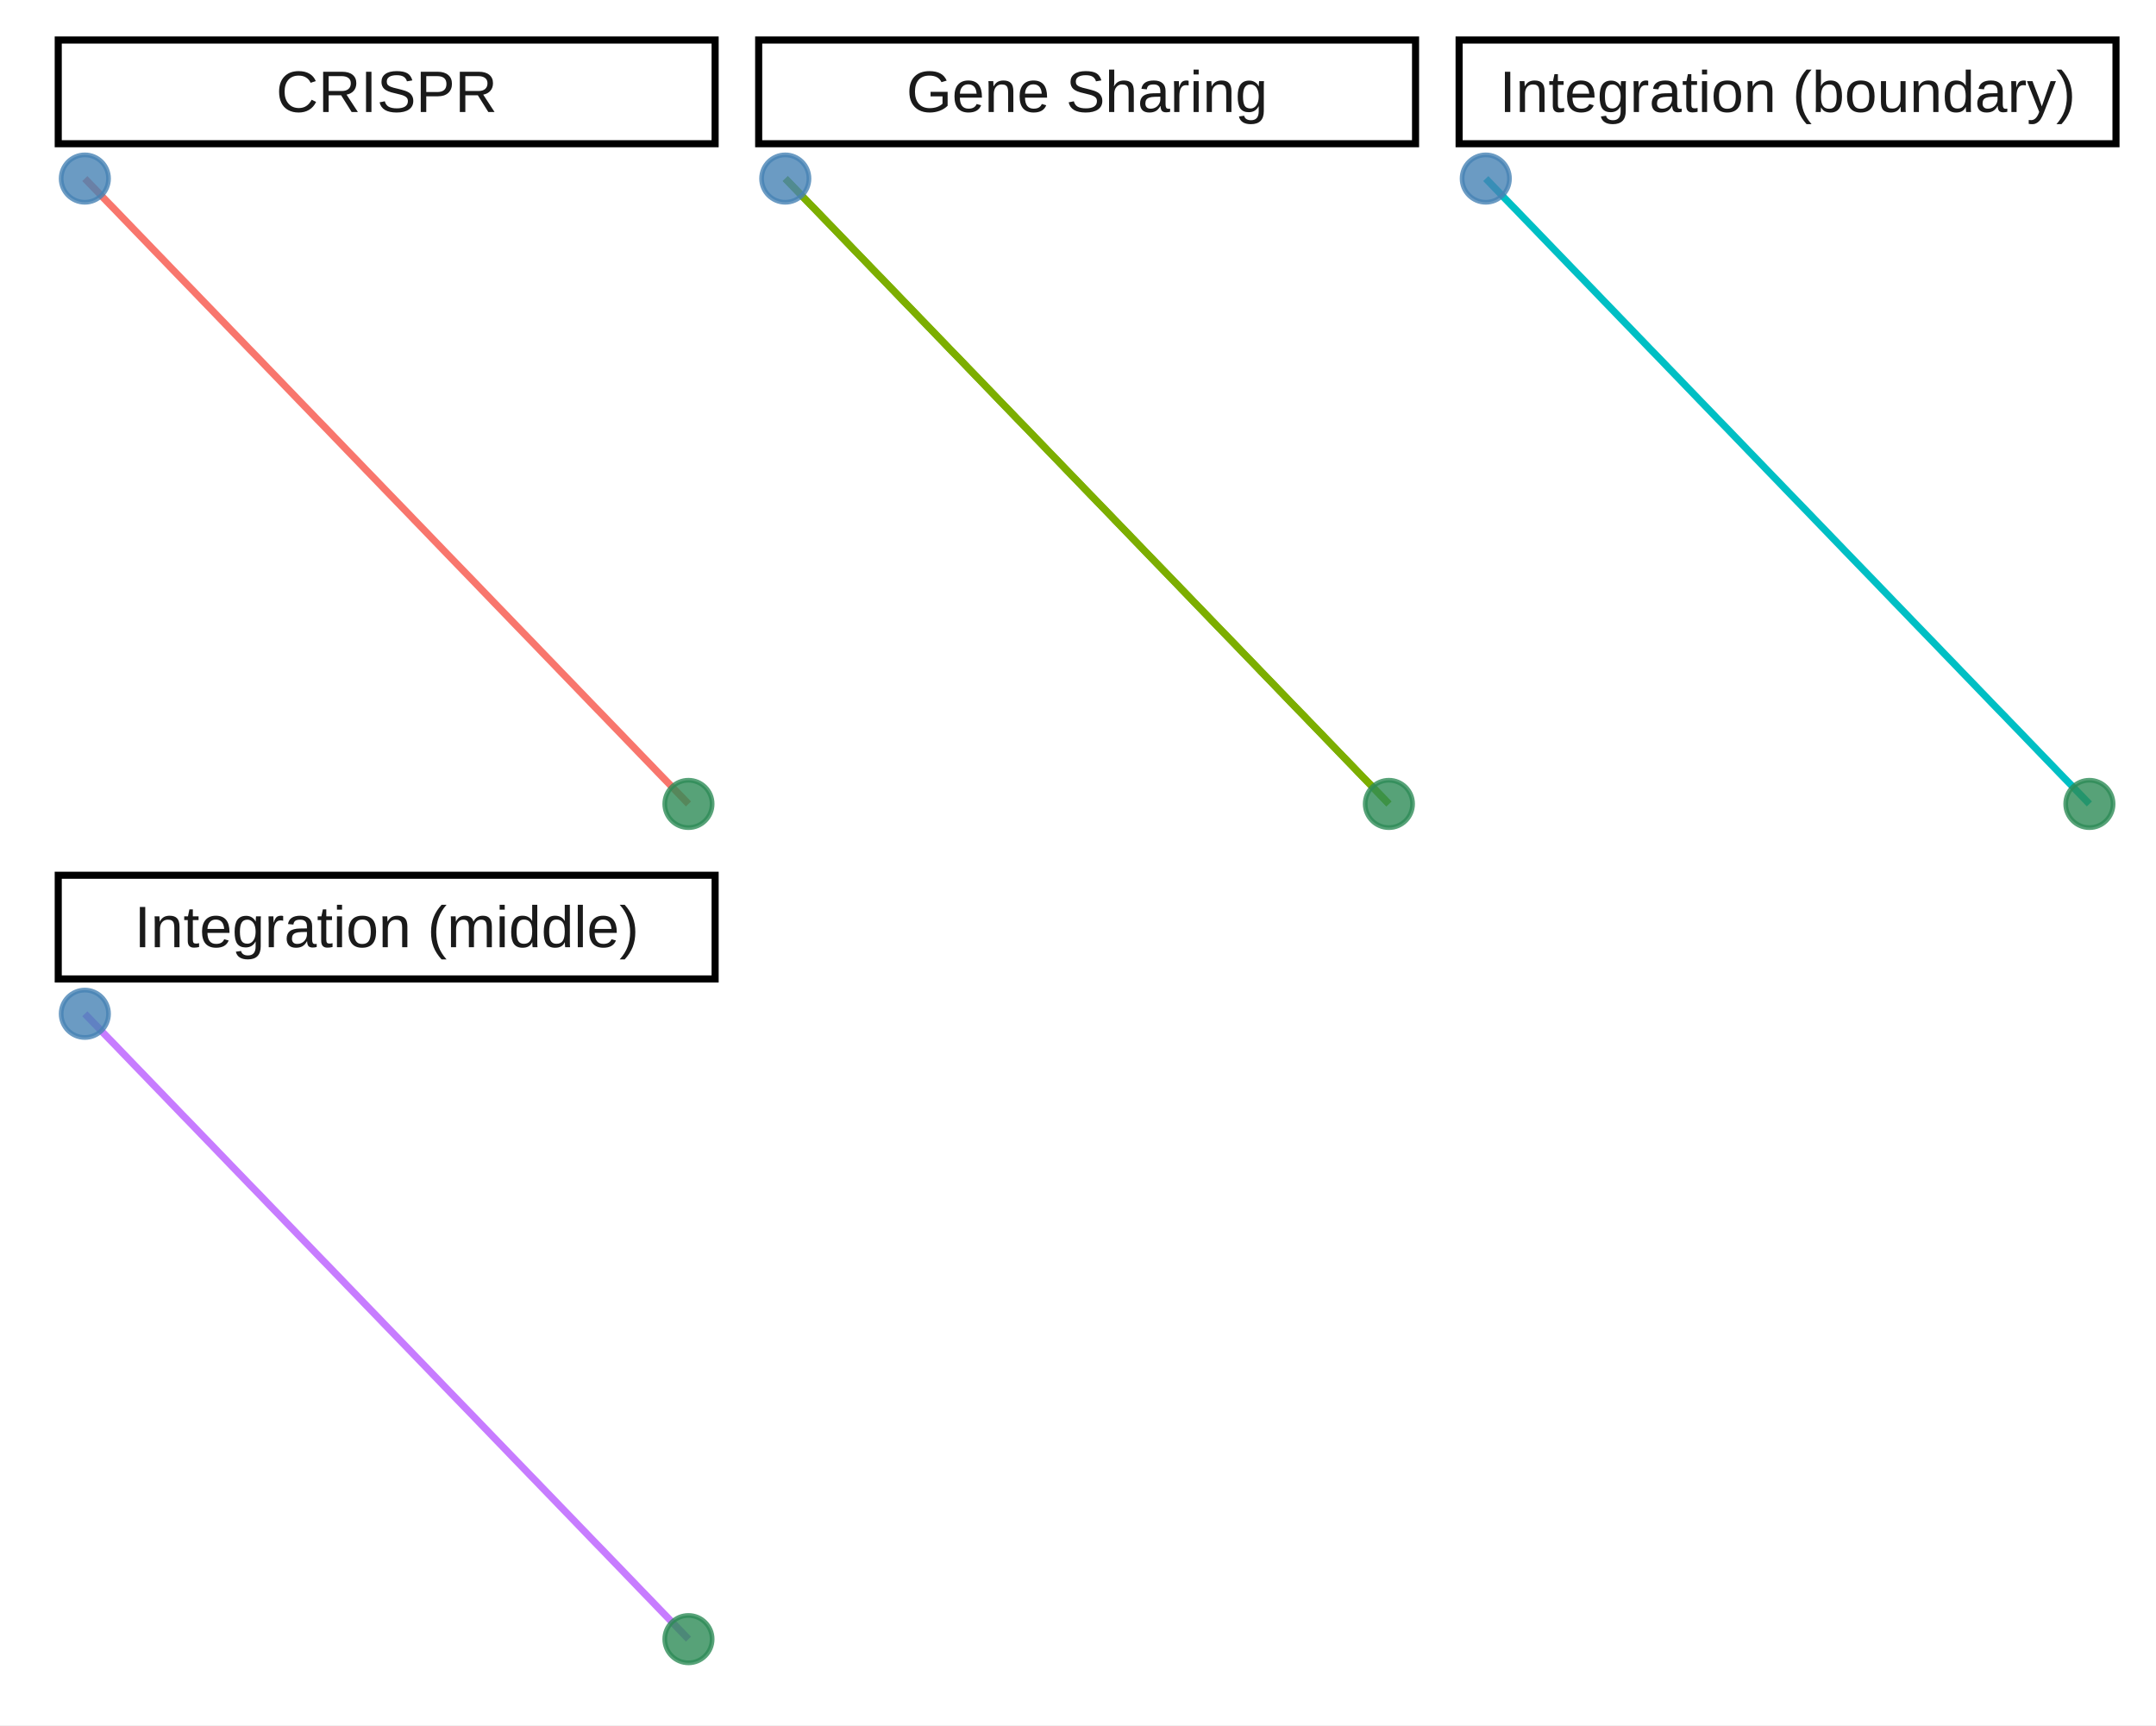
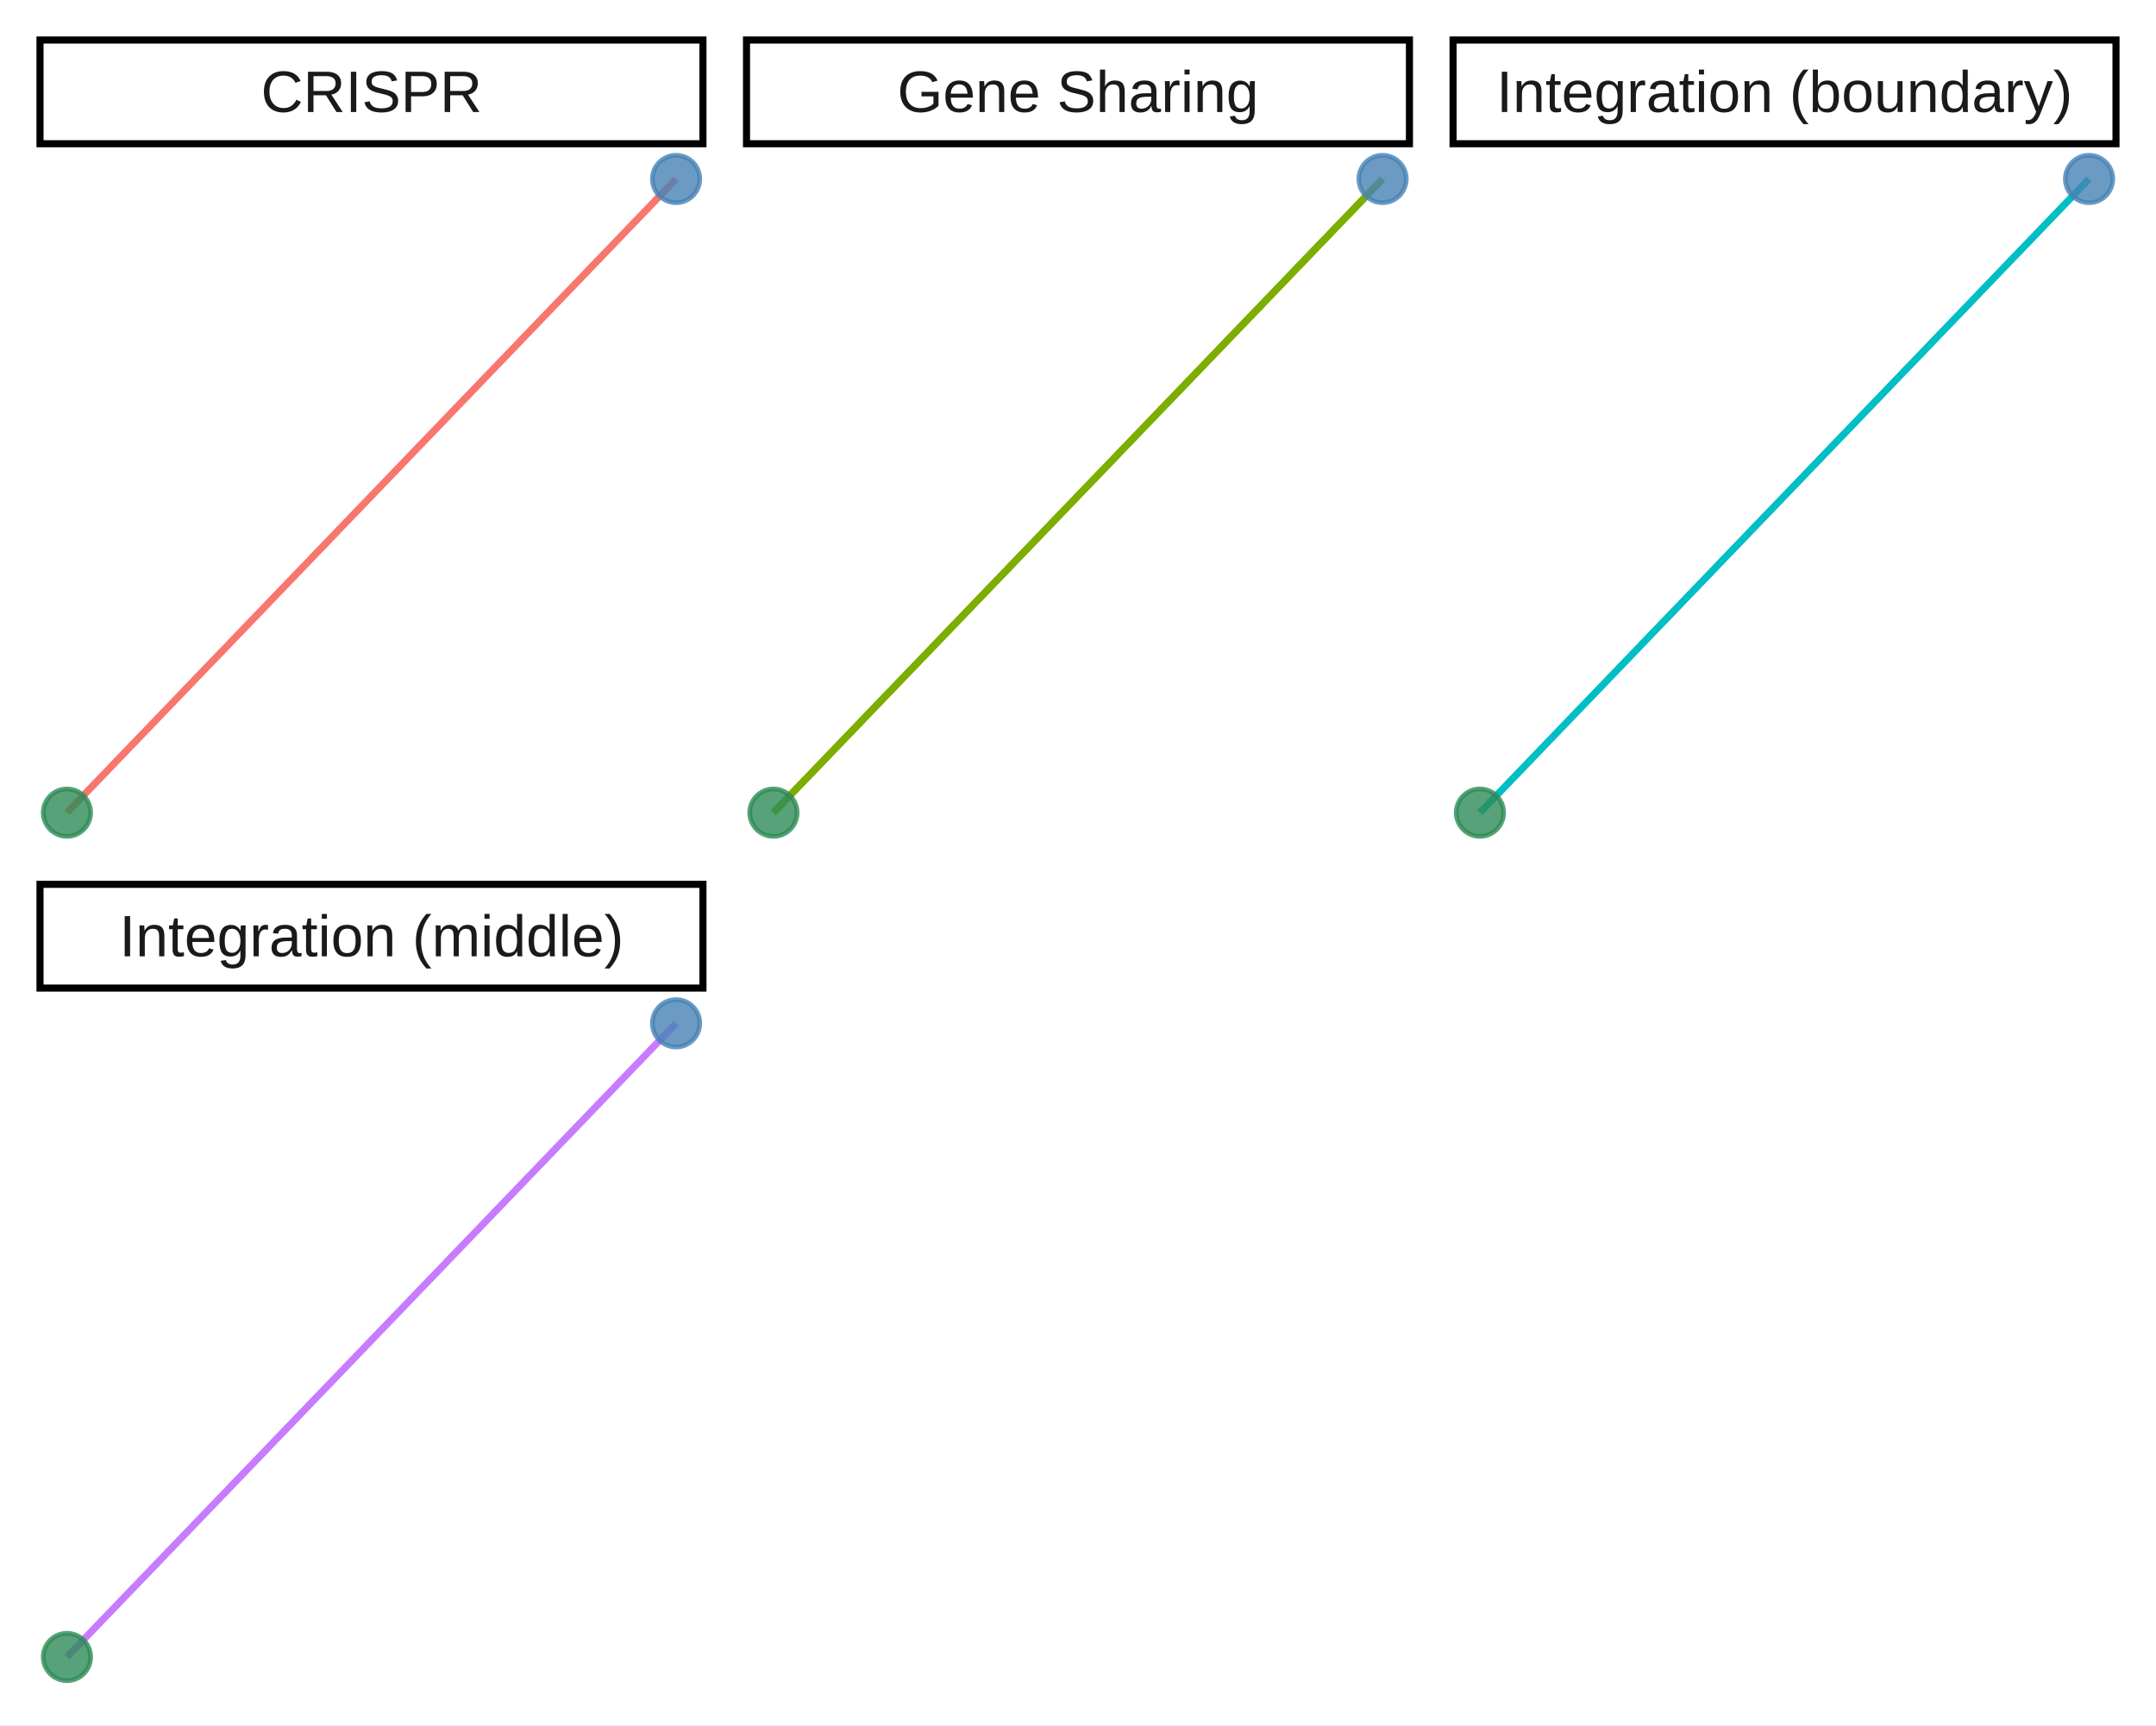
<svg xmlns="http://www.w3.org/2000/svg" width="324.00pt" height="259.20pt" viewBox="0 0 324.00 259.20">
  <g class="svglite">
    <defs>
      <style type="text/css">
    .svglite line, .svglite polyline, .svglite polygon, .svglite path, .svglite rect, .svglite circle {
      fill: none;
      stroke: #000000;
      stroke-linecap: round;
      stroke-linejoin: round;
      stroke-miterlimit: 10.00;
    }
    .svglite text {
      white-space: pre;
    }
    .svglite g.glyphgroup path {
      fill: inherit;
      stroke: none;
    }
  </style>
    </defs>
    <rect width="100%" height="100%" style="stroke: none; fill: #FFFFFF;" />
    <defs>
      <clipPath id="cpMC4wMHwzMjQuMDB8MC4wMHwyNTkuMjA=">
        <rect x="0.00" y="0.00" width="324.00" height="259.20" />
      </clipPath>
    </defs>
    <g clip-path="url(#cpMC4wMHwzMjQuMDB8MC4wMHwyNTkuMjA=)">
      <rect x="0" y="0" width="324.00" height="259.20" style="stroke-width: 1.07; stroke: #FFFFFF; fill: #FFFFFF;" />
    </g>
    <defs>
-       <clipPath id="cpOC4yMnwxMDguMDB8MjIuMTN8MTI1LjQ5">
-         <rect x="8.22" y="22.13" width="99.78" height="103.36" />
+       <clipPath id="cpNS40OHwxMDYuMTd8MjIuMTN8MTI2Ljg2">
+         <rect x="5.48" y="22.13" width="100.69" height="104.73" />
      </clipPath>
    </defs>
-     <g clip-path="url(#cpOC4yMnwxMDguMDB8MjIuMTN8MTI1LjQ5)">
-       <rect x="8.22" y="22.13" width="99.78" height="103.36" style="stroke-width: 1.07; stroke: none; fill: #FFFFFF;" />
-       <polyline points="103.46,120.79 102.55,119.84 101.63,118.89 100.72,117.94 99.80,117.00 98.88,116.05 97.97,115.10 97.05,114.15 96.13,113.20 95.22,112.25 94.30,111.30 93.39,110.35 92.47,109.40 91.55,108.45 90.64,107.50 89.72,106.56 88.80,105.61 87.89,104.66 86.97,103.71 86.06,102.76 85.14,101.81 84.22,100.86 83.31,99.91 82.39,98.96 81.47,98.01 80.56,97.06 79.64,96.11 78.73,95.17 77.81,94.22 76.89,93.27 75.98,92.32 75.06,91.37 74.14,90.42 73.23,89.47 72.31,88.52 71.40,87.57 70.48,86.62 69.56,85.67 68.65,84.73 67.73,83.78 66.81,82.83 65.90,81.88 64.98,80.93 64.07,79.98 63.15,79.03 62.23,78.08 61.32,77.13 60.40,76.18 59.48,75.23 58.57,74.29 57.65,73.34 56.74,72.39 55.82,71.44 54.90,70.49 53.99,69.54 53.07,68.59 52.15,67.64 51.24,66.69 50.32,65.74 49.41,64.79 48.49,63.84 47.57,62.90 46.66,61.95 45.74,61.00 44.82,60.05 43.91,59.10 42.99,58.15 42.08,57.20 41.16,56.25 40.24,55.30 39.33,54.35 38.41,53.40 37.49,52.46 36.58,51.51 35.66,50.56 34.74,49.61 33.83,48.66 32.91,47.71 32.00,46.76 31.08,45.81 30.16,44.86 29.25,43.91 28.33,42.96 27.41,42.01 26.50,41.07 25.58,40.12 24.67,39.17 23.75,38.22 22.83,37.27 21.92,36.32 21.00,35.37 20.08,34.42 19.17,33.47 18.25,32.52 17.34,31.57 16.42,30.63 15.50,29.68 14.59,28.73 13.67,27.78 12.75,26.83 " style="stroke-width: 1.07; stroke: #F8766D; stroke-linecap: butt;" />
-       <circle cx="103.46" cy="120.79" r="3.56" style="stroke-width: 0.71; stroke: #2E8B57; stroke-opacity: 0.80; fill: #2E8B57; fill-opacity: 0.80;" />
-       <circle cx="12.75" cy="26.83" r="3.56" style="stroke-width: 0.71; stroke: #4682B4; stroke-opacity: 0.80; fill: #4682B4; fill-opacity: 0.80;" />
+     <g clip-path="url(#cpNS40OHwxMDYuMTd8MjIuMTN8MTI2Ljg2)">
+       <rect x="5.48" y="22.13" width="100.69" height="104.73" style="stroke-width: 1.07; stroke: none; fill: #FFFFFF;" />
+       <polyline points="10.06,122.10 10.98,121.14 11.91,120.18 12.83,119.21 13.76,118.25 14.68,117.29 15.60,116.33 16.53,115.37 17.45,114.41 18.38,113.44 19.30,112.48 20.23,111.52 21.15,110.56 22.08,109.60 23.00,108.64 23.93,107.67 24.85,106.71 25.78,105.75 26.70,104.79 27.62,103.83 28.55,102.87 29.47,101.90 30.40,100.94 31.32,99.98 32.25,99.02 33.17,98.06 34.10,97.10 35.02,96.13 35.95,95.17 36.87,94.21 37.80,93.25 38.72,92.29 39.65,91.33 40.57,90.36 41.49,89.40 42.42,88.44 43.34,87.48 44.27,86.52 45.19,85.56 46.12,84.59 47.04,83.63 47.97,82.67 48.89,81.71 49.82,80.75 50.74,79.78 51.67,78.82 52.59,77.86 53.51,76.90 54.44,75.94 55.36,74.98 56.29,74.01 57.21,73.05 58.14,72.09 59.06,71.13 59.99,70.17 60.91,69.21 61.84,68.24 62.76,67.28 63.69,66.32 64.61,65.36 65.54,64.40 66.46,63.44 67.38,62.47 68.31,61.51 69.23,60.55 70.16,59.59 71.08,58.63 72.01,57.67 72.93,56.70 73.86,55.74 74.78,54.78 75.71,53.82 76.63,52.86 77.56,51.90 78.48,50.93 79.40,49.97 80.33,49.01 81.25,48.05 82.18,47.09 83.10,46.13 84.03,45.16 84.95,44.20 85.88,43.24 86.80,42.28 87.73,41.32 88.65,40.35 89.58,39.39 90.50,38.43 91.43,37.47 92.35,36.51 93.27,35.55 94.20,34.58 95.12,33.62 96.05,32.66 96.97,31.70 97.90,30.74 98.82,29.78 99.75,28.81 100.67,27.85 101.60,26.89 " style="stroke-width: 1.07; stroke: #F8766D; stroke-linecap: butt;" />
+       <circle cx="10.06" cy="122.10" r="3.56" style="stroke-width: 0.71; stroke: #2E8B57; stroke-opacity: 0.80; fill: #2E8B57; fill-opacity: 0.80;" />
+       <circle cx="101.60" cy="26.89" r="3.56" style="stroke-width: 0.71; stroke: #4682B4; stroke-opacity: 0.80; fill: #4682B4; fill-opacity: 0.80;" />
    </g>
    <g clip-path="url(#cpMC4wMHwzMjQuMDB8MC4wMHwyNTkuMjA=)">
</g>
    <defs>
-       <clipPath id="cpOC4yMnwxMDguMDB8MTQ3LjYyfDI1MC45OA==">
-         <rect x="8.22" y="147.62" width="99.78" height="103.36" />
+       <clipPath id="cpNS40OHwxMDYuMTd8MTQ4Ljk5fDI1My43Mg==">
+         <rect x="5.48" y="148.99" width="100.69" height="104.73" />
      </clipPath>
    </defs>
-     <g clip-path="url(#cpOC4yMnwxMDguMDB8MTQ3LjYyfDI1MC45OA==)">
-       <rect x="8.22" y="147.62" width="99.78" height="103.36" style="stroke-width: 1.07; stroke: none; fill: #FFFFFF;" />
-       <polyline points="103.46,246.28 102.55,245.33 101.63,244.38 100.72,243.44 99.80,242.49 98.88,241.54 97.97,240.59 97.05,239.64 96.13,238.69 95.22,237.74 94.30,236.79 93.39,235.84 92.47,234.89 91.55,233.94 90.64,232.99 89.72,232.05 88.80,231.10 87.89,230.15 86.97,229.20 86.06,228.25 85.14,227.30 84.22,226.35 83.31,225.40 82.39,224.45 81.47,223.50 80.56,222.55 79.64,221.61 78.73,220.66 77.81,219.71 76.89,218.76 75.98,217.81 75.06,216.86 74.14,215.91 73.23,214.96 72.31,214.01 71.40,213.06 70.48,212.11 69.56,211.16 68.65,210.22 67.73,209.27 66.81,208.32 65.90,207.37 64.98,206.42 64.07,205.47 63.15,204.52 62.23,203.57 61.32,202.62 60.40,201.67 59.48,200.72 58.57,199.78 57.65,198.83 56.74,197.88 55.82,196.93 54.90,195.98 53.99,195.03 53.07,194.08 52.15,193.13 51.24,192.18 50.32,191.23 49.41,190.28 48.49,189.34 47.57,188.39 46.66,187.44 45.74,186.49 44.82,185.54 43.91,184.59 42.99,183.64 42.08,182.69 41.16,181.74 40.24,180.79 39.33,179.84 38.41,178.89 37.49,177.95 36.58,177.00 35.66,176.05 34.74,175.10 33.83,174.15 32.91,173.20 32.00,172.25 31.08,171.30 30.16,170.35 29.25,169.40 28.33,168.45 27.41,167.51 26.50,166.56 25.58,165.61 24.67,164.66 23.75,163.71 22.83,162.76 21.92,161.81 21.00,160.86 20.08,159.91 19.17,158.96 18.25,158.01 17.34,157.06 16.42,156.12 15.50,155.17 14.59,154.22 13.67,153.27 12.75,152.32 " style="stroke-width: 1.07; stroke: #C77CFF; stroke-linecap: butt;" />
-       <circle cx="103.46" cy="246.28" r="3.56" style="stroke-width: 0.71; stroke: #2E8B57; stroke-opacity: 0.80; fill: #2E8B57; fill-opacity: 0.80;" />
-       <circle cx="12.75" cy="152.32" r="3.56" style="stroke-width: 0.71; stroke: #4682B4; stroke-opacity: 0.80; fill: #4682B4; fill-opacity: 0.80;" />
+     <g clip-path="url(#cpNS40OHwxMDYuMTd8MTQ4Ljk5fDI1My43Mg==)">
+       <rect x="5.48" y="148.99" width="100.69" height="104.73" style="stroke-width: 1.07; stroke: none; fill: #FFFFFF;" />
+       <polyline points="10.06,248.96 10.98,248.00 11.91,247.04 12.83,246.07 13.76,245.11 14.68,244.15 15.60,243.19 16.53,242.23 17.45,241.27 18.38,240.30 19.30,239.34 20.23,238.38 21.15,237.42 22.08,236.46 23.00,235.50 23.93,234.53 24.85,233.57 25.78,232.61 26.70,231.65 27.62,230.69 28.55,229.73 29.47,228.76 30.40,227.80 31.32,226.84 32.25,225.88 33.17,224.92 34.10,223.96 35.02,222.99 35.95,222.03 36.87,221.07 37.80,220.11 38.72,219.15 39.65,218.19 40.57,217.22 41.49,216.26 42.42,215.30 43.34,214.34 44.27,213.38 45.19,212.42 46.12,211.45 47.04,210.49 47.97,209.53 48.89,208.57 49.82,207.61 50.74,206.65 51.67,205.68 52.59,204.72 53.51,203.76 54.44,202.80 55.36,201.84 56.29,200.87 57.21,199.91 58.14,198.95 59.06,197.99 59.99,197.03 60.91,196.07 61.84,195.10 62.76,194.14 63.69,193.18 64.61,192.22 65.54,191.26 66.46,190.30 67.38,189.33 68.31,188.37 69.23,187.41 70.16,186.45 71.08,185.49 72.01,184.53 72.93,183.56 73.86,182.60 74.78,181.64 75.71,180.68 76.63,179.72 77.56,178.76 78.48,177.79 79.40,176.83 80.33,175.87 81.25,174.91 82.18,173.95 83.10,172.99 84.03,172.02 84.95,171.06 85.88,170.10 86.80,169.14 87.73,168.18 88.65,167.22 89.58,166.25 90.50,165.29 91.43,164.33 92.35,163.37 93.27,162.41 94.20,161.44 95.12,160.48 96.05,159.52 96.97,158.56 97.90,157.60 98.82,156.64 99.75,155.67 100.67,154.71 101.60,153.75 " style="stroke-width: 1.07; stroke: #C77CFF; stroke-linecap: butt;" />
+       <circle cx="10.06" cy="248.96" r="3.56" style="stroke-width: 0.71; stroke: #2E8B57; stroke-opacity: 0.80; fill: #2E8B57; fill-opacity: 0.80;" />
+       <circle cx="101.60" cy="153.75" r="3.56" style="stroke-width: 0.71; stroke: #4682B4; stroke-opacity: 0.80; fill: #4682B4; fill-opacity: 0.80;" />
    </g>
    <g clip-path="url(#cpMC4wMHwzMjQuMDB8MC4wMHwyNTkuMjA=)">
</g>
    <defs>
-       <clipPath id="cpMTEzLjQ4fDIxMy4yNnwyMi4xM3wxMjUuNDk=">
-         <rect x="113.48" y="22.13" width="99.78" height="103.36" />
+       <clipPath id="cpMTExLjY1fDIxMi4zNXwyMi4xM3wxMjYuODY=">
+         <rect x="111.65" y="22.13" width="100.69" height="104.73" />
      </clipPath>
    </defs>
-     <g clip-path="url(#cpMTEzLjQ4fDIxMy4yNnwyMi4xM3wxMjUuNDk=)">
-       <rect x="113.48" y="22.13" width="99.78" height="103.36" style="stroke-width: 1.07; stroke: none; fill: #FFFFFF;" />
-       <polyline points="208.72,120.79 207.81,119.84 206.89,118.89 205.98,117.94 205.06,117.00 204.14,116.05 203.23,115.10 202.31,114.15 201.39,113.20 200.48,112.25 199.56,111.30 198.65,110.35 197.73,109.40 196.81,108.45 195.90,107.50 194.98,106.56 194.06,105.61 193.15,104.66 192.23,103.71 191.32,102.76 190.40,101.81 189.48,100.86 188.57,99.91 187.65,98.96 186.73,98.01 185.82,97.06 184.90,96.11 183.99,95.17 183.07,94.22 182.15,93.27 181.24,92.32 180.32,91.37 179.40,90.42 178.49,89.47 177.57,88.52 176.66,87.57 175.74,86.62 174.82,85.67 173.91,84.73 172.99,83.78 172.07,82.83 171.16,81.88 170.24,80.93 169.33,79.98 168.41,79.03 167.49,78.08 166.58,77.13 165.66,76.18 164.74,75.23 163.83,74.29 162.91,73.34 162.00,72.39 161.08,71.44 160.16,70.49 159.25,69.54 158.33,68.59 157.41,67.64 156.50,66.69 155.58,65.74 154.67,64.79 153.75,63.84 152.83,62.90 151.92,61.95 151.00,61.00 150.08,60.05 149.17,59.10 148.25,58.15 147.34,57.20 146.42,56.25 145.50,55.30 144.59,54.35 143.67,53.40 142.75,52.46 141.84,51.51 140.92,50.56 140.01,49.61 139.09,48.66 138.17,47.71 137.26,46.76 136.34,45.81 135.42,44.86 134.51,43.91 133.59,42.96 132.68,42.01 131.76,41.07 130.84,40.12 129.93,39.17 129.01,38.22 128.09,37.27 127.18,36.32 126.26,35.37 125.35,34.42 124.43,33.47 123.51,32.52 122.60,31.57 121.68,30.63 120.76,29.68 119.85,28.73 118.93,27.78 118.01,26.83 " style="stroke-width: 1.07; stroke: #7CAE00; stroke-linecap: butt;" />
-       <polyline points="208.72,120.79 207.81,119.84 206.89,118.89 205.98,117.94 205.06,117.00 204.14,116.05 203.23,115.10 202.31,114.15 201.39,113.20 200.48,112.25 199.56,111.30 198.65,110.35 197.73,109.40 196.81,108.45 195.90,107.50 194.98,106.56 194.06,105.61 193.15,104.66 192.23,103.71 191.32,102.76 190.40,101.81 189.48,100.86 188.57,99.91 187.65,98.96 186.73,98.01 185.82,97.06 184.90,96.11 183.99,95.17 183.07,94.22 182.15,93.27 181.24,92.32 180.32,91.37 179.40,90.42 178.49,89.47 177.57,88.52 176.66,87.57 175.74,86.62 174.82,85.67 173.91,84.73 172.99,83.78 172.07,82.83 171.16,81.88 170.24,80.93 169.33,79.98 168.41,79.03 167.49,78.08 166.58,77.13 165.66,76.18 164.74,75.23 163.83,74.29 162.91,73.34 162.00,72.39 161.08,71.44 160.16,70.49 159.25,69.54 158.33,68.59 157.41,67.64 156.50,66.69 155.58,65.74 154.67,64.79 153.75,63.84 152.83,62.90 151.92,61.95 151.00,61.00 150.08,60.05 149.17,59.10 148.25,58.15 147.34,57.20 146.42,56.25 145.50,55.30 144.59,54.35 143.67,53.40 142.75,52.46 141.84,51.51 140.92,50.56 140.01,49.61 139.09,48.66 138.17,47.71 137.26,46.76 136.34,45.81 135.42,44.86 134.51,43.91 133.59,42.96 132.68,42.01 131.76,41.07 130.84,40.12 129.93,39.17 129.01,38.22 128.09,37.27 127.18,36.32 126.26,35.37 125.35,34.42 124.43,33.47 123.51,32.52 122.60,31.57 121.68,30.63 120.76,29.68 119.85,28.73 118.93,27.78 118.01,26.83 " style="stroke-width: 1.07; stroke: #7CAE00; stroke-linecap: butt;" />
-       <circle cx="208.72" cy="120.79" r="3.56" style="stroke-width: 0.71; stroke: #2E8B57; stroke-opacity: 0.80; fill: #2E8B57; fill-opacity: 0.80;" />
-       <circle cx="118.01" cy="26.83" r="3.56" style="stroke-width: 0.71; stroke: #4682B4; stroke-opacity: 0.80; fill: #4682B4; fill-opacity: 0.80;" />
+     <g clip-path="url(#cpMTExLjY1fDIxMi4zNXwyMi4xM3wxMjYuODY=)">
+       <rect x="111.65" y="22.13" width="100.69" height="104.73" style="stroke-width: 1.07; stroke: none; fill: #FFFFFF;" />
+       <polyline points="116.23,122.10 117.15,121.14 118.08,120.18 119.00,119.21 119.93,118.25 120.85,117.29 121.78,116.33 122.70,115.37 123.63,114.41 124.55,113.44 125.48,112.48 126.40,111.52 127.33,110.56 128.25,109.60 129.18,108.64 130.10,107.67 131.02,106.71 131.95,105.75 132.87,104.79 133.80,103.83 134.72,102.87 135.65,101.90 136.57,100.94 137.50,99.98 138.42,99.02 139.35,98.06 140.27,97.10 141.20,96.13 142.12,95.17 143.04,94.21 143.97,93.25 144.89,92.29 145.82,91.33 146.74,90.36 147.67,89.40 148.59,88.44 149.52,87.48 150.44,86.52 151.37,85.56 152.29,84.59 153.22,83.63 154.14,82.67 155.07,81.71 155.99,80.75 156.91,79.78 157.84,78.82 158.76,77.86 159.69,76.90 160.61,75.94 161.54,74.98 162.46,74.01 163.39,73.05 164.31,72.09 165.24,71.13 166.16,70.17 167.09,69.21 168.01,68.24 168.93,67.28 169.86,66.32 170.78,65.36 171.71,64.40 172.63,63.44 173.56,62.47 174.48,61.51 175.41,60.55 176.33,59.59 177.26,58.63 178.18,57.67 179.11,56.70 180.03,55.74 180.96,54.78 181.88,53.82 182.80,52.86 183.73,51.90 184.65,50.93 185.58,49.97 186.50,49.01 187.43,48.05 188.35,47.09 189.28,46.13 190.20,45.16 191.13,44.20 192.05,43.24 192.98,42.28 193.90,41.32 194.82,40.35 195.75,39.39 196.67,38.43 197.60,37.47 198.52,36.51 199.45,35.55 200.37,34.58 201.30,33.62 202.22,32.66 203.15,31.70 204.07,30.74 205.00,29.78 205.92,28.81 206.85,27.85 207.77,26.89 " style="stroke-width: 1.07; stroke: #7CAE00; stroke-linecap: butt;" />
+       <polyline points="116.23,122.10 117.15,121.14 118.08,120.18 119.00,119.21 119.93,118.25 120.85,117.29 121.78,116.33 122.70,115.37 123.63,114.41 124.55,113.44 125.48,112.48 126.40,111.52 127.33,110.56 128.25,109.60 129.18,108.64 130.10,107.67 131.02,106.71 131.95,105.75 132.87,104.79 133.80,103.83 134.72,102.87 135.65,101.90 136.57,100.94 137.50,99.98 138.42,99.02 139.35,98.06 140.27,97.10 141.20,96.13 142.12,95.17 143.04,94.21 143.97,93.25 144.89,92.29 145.82,91.33 146.74,90.36 147.67,89.40 148.59,88.44 149.52,87.48 150.44,86.52 151.37,85.56 152.29,84.59 153.22,83.63 154.14,82.67 155.07,81.71 155.99,80.75 156.91,79.78 157.84,78.82 158.76,77.86 159.69,76.90 160.61,75.94 161.54,74.98 162.46,74.01 163.39,73.05 164.31,72.09 165.24,71.13 166.16,70.17 167.09,69.21 168.01,68.24 168.93,67.28 169.86,66.32 170.78,65.36 171.71,64.40 172.63,63.44 173.56,62.47 174.48,61.51 175.41,60.55 176.33,59.59 177.26,58.63 178.18,57.67 179.11,56.70 180.03,55.74 180.96,54.78 181.88,53.82 182.80,52.86 183.73,51.90 184.65,50.93 185.58,49.97 186.50,49.01 187.43,48.05 188.35,47.09 189.28,46.13 190.20,45.16 191.13,44.20 192.05,43.24 192.98,42.28 193.90,41.32 194.82,40.35 195.75,39.39 196.67,38.43 197.60,37.47 198.52,36.51 199.45,35.55 200.37,34.58 201.30,33.62 202.22,32.66 203.15,31.70 204.07,30.74 205.00,29.78 205.92,28.81 206.85,27.85 207.77,26.89 " style="stroke-width: 1.07; stroke: #7CAE00; stroke-linecap: butt;" />
+       <circle cx="116.23" cy="122.10" r="3.56" style="stroke-width: 0.71; stroke: #2E8B57; stroke-opacity: 0.80; fill: #2E8B57; fill-opacity: 0.80;" />
+       <circle cx="207.77" cy="26.89" r="3.56" style="stroke-width: 0.71; stroke: #4682B4; stroke-opacity: 0.80; fill: #4682B4; fill-opacity: 0.80;" />
    </g>
    <g clip-path="url(#cpMC4wMHwzMjQuMDB8MC4wMHwyNTkuMjA=)">
</g>
    <defs>
-       <clipPath id="cpMTEzLjQ4fDIxMy4yNnwxNDcuNjJ8MjUwLjk4">
-         <rect x="113.48" y="147.62" width="99.78" height="103.36" />
+       <clipPath id="cpMjE3LjgzfDMxOC41MnwyMi4xM3wxMjYuODY=">
+         <rect x="217.83" y="22.13" width="100.69" height="104.73" />
      </clipPath>
    </defs>
-     <g clip-path="url(#cpMTEzLjQ4fDIxMy4yNnwxNDcuNjJ8MjUwLjk4)">
- </g>
-     <g clip-path="url(#cpMC4wMHwzMjQuMDB8MC4wMHwyNTkuMjA=)">
- </g>
-     <defs>
-       <clipPath id="cpMjE4Ljc0fDMxOC41MnwyMi4xM3wxMjUuNDk=">
-         <rect x="218.74" y="22.13" width="99.78" height="103.36" />
-       </clipPath>
-     </defs>
-     <g clip-path="url(#cpMjE4Ljc0fDMxOC41MnwyMi4xM3wxMjUuNDk=)">
-       <rect x="218.74" y="22.13" width="99.78" height="103.36" style="stroke-width: 1.07; stroke: none; fill: #FFFFFF;" />
-       <polyline points="313.99,120.79 313.07,119.84 312.15,118.89 311.24,117.94 310.32,117.00 309.40,116.05 308.49,115.10 307.57,114.15 306.65,113.20 305.74,112.25 304.82,111.30 303.91,110.35 302.99,109.40 302.07,108.45 301.16,107.50 300.24,106.56 299.32,105.61 298.41,104.66 297.49,103.71 296.58,102.76 295.66,101.81 294.74,100.86 293.83,99.91 292.91,98.96 291.99,98.01 291.08,97.06 290.16,96.11 289.25,95.17 288.33,94.22 287.41,93.27 286.50,92.32 285.58,91.37 284.66,90.42 283.75,89.47 282.83,88.52 281.92,87.57 281.00,86.62 280.08,85.67 279.17,84.73 278.25,83.78 277.33,82.83 276.42,81.88 275.50,80.93 274.59,79.98 273.67,79.03 272.75,78.08 271.84,77.13 270.92,76.18 270.00,75.23 269.09,74.29 268.17,73.34 267.26,72.39 266.34,71.44 265.42,70.49 264.51,69.54 263.59,68.59 262.67,67.64 261.76,66.69 260.84,65.74 259.93,64.79 259.01,63.84 258.09,62.90 257.18,61.95 256.26,61.00 255.34,60.05 254.43,59.10 253.51,58.15 252.60,57.20 251.68,56.25 250.76,55.30 249.85,54.35 248.93,53.40 248.01,52.46 247.10,51.51 246.18,50.56 245.27,49.61 244.35,48.66 243.43,47.71 242.52,46.76 241.60,45.81 240.68,44.86 239.77,43.91 238.85,42.96 237.94,42.01 237.02,41.07 236.10,40.12 235.19,39.17 234.27,38.22 233.35,37.27 232.44,36.32 231.52,35.37 230.61,34.42 229.69,33.47 228.77,32.52 227.86,31.57 226.94,30.63 226.02,29.68 225.11,28.73 224.19,27.78 223.28,26.83 " style="stroke-width: 1.07; stroke: #00BFC4; stroke-linecap: butt;" />
-       <circle cx="313.99" cy="120.79" r="3.56" style="stroke-width: 0.71; stroke: #2E8B57; stroke-opacity: 0.80; fill: #2E8B57; fill-opacity: 0.80;" />
-       <circle cx="223.28" cy="26.83" r="3.56" style="stroke-width: 0.71; stroke: #4682B4; stroke-opacity: 0.80; fill: #4682B4; fill-opacity: 0.80;" />
+     <g clip-path="url(#cpMjE3LjgzfDMxOC41MnwyMi4xM3wxMjYuODY=)">
+       <rect x="217.83" y="22.13" width="100.69" height="104.73" style="stroke-width: 1.07; stroke: none; fill: #FFFFFF;" />
+       <polyline points="222.40,122.10 223.33,121.14 224.25,120.18 225.18,119.21 226.10,118.25 227.03,117.29 227.95,116.33 228.88,115.37 229.80,114.41 230.73,113.44 231.65,112.48 232.57,111.52 233.50,110.56 234.42,109.60 235.35,108.64 236.27,107.67 237.20,106.71 238.12,105.75 239.05,104.79 239.97,103.83 240.90,102.87 241.82,101.90 242.75,100.94 243.67,99.98 244.60,99.02 245.52,98.06 246.44,97.10 247.37,96.13 248.29,95.17 249.22,94.21 250.14,93.25 251.07,92.29 251.99,91.33 252.92,90.36 253.84,89.40 254.77,88.44 255.69,87.48 256.62,86.52 257.54,85.56 258.46,84.59 259.39,83.63 260.31,82.67 261.24,81.71 262.16,80.75 263.09,79.78 264.01,78.82 264.94,77.86 265.86,76.90 266.79,75.94 267.71,74.98 268.64,74.01 269.56,73.05 270.49,72.09 271.41,71.13 272.33,70.17 273.26,69.21 274.18,68.24 275.11,67.28 276.03,66.32 276.96,65.36 277.88,64.40 278.81,63.44 279.73,62.47 280.66,61.51 281.58,60.55 282.51,59.59 283.43,58.63 284.35,57.67 285.28,56.70 286.20,55.74 287.13,54.78 288.05,53.82 288.98,52.86 289.90,51.90 290.83,50.93 291.75,49.97 292.68,49.01 293.60,48.05 294.53,47.09 295.45,46.13 296.38,45.16 297.30,44.20 298.22,43.24 299.15,42.28 300.07,41.32 301.00,40.35 301.92,39.39 302.85,38.43 303.77,37.47 304.70,36.51 305.62,35.55 306.55,34.58 307.47,33.62 308.40,32.66 309.32,31.70 310.24,30.74 311.17,29.78 312.09,28.81 313.02,27.85 313.94,26.89 " style="stroke-width: 1.07; stroke: #00BFC4; stroke-linecap: butt;" />
+       <circle cx="222.40" cy="122.10" r="3.56" style="stroke-width: 0.71; stroke: #2E8B57; stroke-opacity: 0.80; fill: #2E8B57; fill-opacity: 0.80;" />
+       <circle cx="313.94" cy="26.89" r="3.56" style="stroke-width: 0.71; stroke: #4682B4; stroke-opacity: 0.80; fill: #4682B4; fill-opacity: 0.80;" />
    </g>
    <g clip-path="url(#cpMC4wMHwzMjQuMDB8MC4wMHwyNTkuMjA=)">
</g>
    <defs>
-       <clipPath id="cpMjE4Ljc0fDMxOC41MnwxNDcuNjJ8MjUwLjk4">
-         <rect x="218.74" y="147.62" width="99.78" height="103.36" />
+       <clipPath id="cpNS40OHwxMDYuMTd8MTMyLjM0fDE0OC45OQ==">
+         <rect x="5.48" y="132.34" width="100.69" height="16.65" />
      </clipPath>
    </defs>
-     <g clip-path="url(#cpMjE4Ljc0fDMxOC41MnwxNDcuNjJ8MjUwLjk4)">
- </g>
-     <g clip-path="url(#cpMC4wMHwzMjQuMDB8MC4wMHwyNTkuMjA=)">
- </g>
-     <defs>
-       <clipPath id="cpOC4yMnwxMDguMDB8MTMwLjk3fDE0Ny42Mg==">
-         <rect x="8.22" y="130.97" width="99.78" height="16.65" />
-       </clipPath>
-     </defs>
-     <g clip-path="url(#cpOC4yMnwxMDguMDB8MTMwLjk3fDE0Ny42Mg==)">
-       <rect x="8.22" y="130.97" width="99.78" height="16.65" style="stroke-width: 2.13; fill: #FFFFFF;" />
-       <text x="58.11" y="142.32" text-anchor="middle" style="font-size: 8.80px;fill: #1A1A1A; font-family: &quot;Liberation Sans&quot;;" textLength="75.72px" lengthAdjust="spacingAndGlyphs">Integration (middle)</text>
+     <g clip-path="url(#cpNS40OHwxMDYuMTd8MTMyLjM0fDE0OC45OQ==)">
+       <rect x="5.48" y="132.34" width="100.69" height="16.65" style="stroke-width: 2.13; fill: #FFFFFF;" />
+       <text x="55.83" y="143.69" text-anchor="middle" style="font-size: 8.80px;fill: #1A1A1A; font-family: &quot;Liberation Sans&quot;;" textLength="75.72px" lengthAdjust="spacingAndGlyphs">Integration (middle)</text>
    </g>
    <g clip-path="url(#cpMC4wMHwzMjQuMDB8MC4wMHwyNTkuMjA=)">
</g>
    <defs>
-       <clipPath id="cpMTEzLjQ4fDIxMy4yNnwxMzAuOTd8MTQ3LjYy">
-         <rect x="113.48" y="130.97" width="99.78" height="16.65" />
+       <clipPath id="cpNS40OHwxMDYuMTd8NS40OHwyMi4xMw==">
+         <rect x="5.48" y="5.48" width="100.69" height="16.65" />
      </clipPath>
    </defs>
-     <g clip-path="url(#cpMTEzLjQ4fDIxMy4yNnwxMzAuOTd8MTQ3LjYy)">
- </g>
-     <g clip-path="url(#cpMC4wMHwzMjQuMDB8MC4wMHwyNTkuMjA=)">
- </g>
-     <defs>
-       <clipPath id="cpMjE4Ljc0fDMxOC41MnwxMzAuOTd8MTQ3LjYy">
-         <rect x="218.74" y="130.97" width="99.78" height="16.65" />
-       </clipPath>
-     </defs>
-     <g clip-path="url(#cpMjE4Ljc0fDMxOC41MnwxMzAuOTd8MTQ3LjYy)">
- </g>
-     <g clip-path="url(#cpMC4wMHwzMjQuMDB8MC4wMHwyNTkuMjA=)">
- </g>
-     <defs>
-       <clipPath id="cpOC4yMnwxMDguMDB8NS40OHwyMi4xMw==">
-         <rect x="8.22" y="5.48" width="99.78" height="16.65" />
-       </clipPath>
-     </defs>
-     <g clip-path="url(#cpOC4yMnwxMDguMDB8NS40OHwyMi4xMw==)">
-       <rect x="8.22" y="5.48" width="99.78" height="16.65" style="stroke-width: 2.13; fill: #FFFFFF;" />
-       <text x="58.11" y="16.83" text-anchor="middle" style="font-size: 8.80px;fill: #1A1A1A; font-family: &quot;Liberation Sans&quot;;" textLength="33.27px" lengthAdjust="spacingAndGlyphs">CRISPR</text>
+     <g clip-path="url(#cpNS40OHwxMDYuMTd8NS40OHwyMi4xMw==)">
+       <rect x="5.48" y="5.48" width="100.69" height="16.65" style="stroke-width: 2.13; fill: #FFFFFF;" />
+       <text x="55.83" y="16.83" text-anchor="middle" style="font-size: 8.80px;fill: #1A1A1A; font-family: &quot;Liberation Sans&quot;;" textLength="33.27px" lengthAdjust="spacingAndGlyphs">CRISPR</text>
    </g>
    <g clip-path="url(#cpMC4wMHwzMjQuMDB8MC4wMHwyNTkuMjA=)">
</g>
    <defs>
-       <clipPath id="cpMTEzLjQ4fDIxMy4yNnw1LjQ4fDIyLjEz">
-         <rect x="113.48" y="5.48" width="99.78" height="16.65" />
+       <clipPath id="cpMTExLjY1fDIxMi4zNXw1LjQ4fDIyLjEz">
+         <rect x="111.65" y="5.48" width="100.69" height="16.65" />
      </clipPath>
    </defs>
-     <g clip-path="url(#cpMTEzLjQ4fDIxMy4yNnw1LjQ4fDIyLjEz)">
-       <rect x="113.48" y="5.48" width="99.78" height="16.65" style="stroke-width: 2.13; fill: #FFFFFF;" />
-       <text x="163.37" y="16.83" text-anchor="middle" style="font-size: 8.80px;fill: #1A1A1A; font-family: &quot;Liberation Sans&quot;;" textLength="54.27px" lengthAdjust="spacingAndGlyphs">Gene Sharing</text>
+     <g clip-path="url(#cpMTExLjY1fDIxMi4zNXw1LjQ4fDIyLjEz)">
+       <rect x="111.65" y="5.48" width="100.69" height="16.65" style="stroke-width: 2.13; fill: #FFFFFF;" />
+       <text x="162.00" y="16.83" text-anchor="middle" style="font-size: 8.80px;fill: #1A1A1A; font-family: &quot;Liberation Sans&quot;;" textLength="54.27px" lengthAdjust="spacingAndGlyphs">Gene Sharing</text>
    </g>
    <g clip-path="url(#cpMC4wMHwzMjQuMDB8MC4wMHwyNTkuMjA=)">
</g>
    <defs>
-       <clipPath id="cpMjE4Ljc0fDMxOC41Mnw1LjQ4fDIyLjEz">
-         <rect x="218.74" y="5.48" width="99.78" height="16.65" />
+       <clipPath id="cpMjE3LjgzfDMxOC41Mnw1LjQ4fDIyLjEz">
+         <rect x="217.83" y="5.48" width="100.69" height="16.65" />
      </clipPath>
    </defs>
-     <g clip-path="url(#cpMjE4Ljc0fDMxOC41Mnw1LjQ4fDIyLjEz)">
-       <rect x="218.74" y="5.48" width="99.78" height="16.65" style="stroke-width: 2.13; fill: #FFFFFF;" />
-       <text x="268.63" y="16.83" text-anchor="middle" style="font-size: 8.80px;fill: #1A1A1A; font-family: &quot;Liberation Sans&quot;;" textLength="86.48px" lengthAdjust="spacingAndGlyphs">Integration (boundary)</text>
+     <g clip-path="url(#cpMjE3LjgzfDMxOC41Mnw1LjQ4fDIyLjEz)">
+       <rect x="217.83" y="5.48" width="100.69" height="16.65" style="stroke-width: 2.13; fill: #FFFFFF;" />
+       <text x="268.17" y="16.83" text-anchor="middle" style="font-size: 8.80px;fill: #1A1A1A; font-family: &quot;Liberation Sans&quot;;" textLength="86.48px" lengthAdjust="spacingAndGlyphs">Integration (boundary)</text>
    </g>
    <g clip-path="url(#cpMC4wMHwzMjQuMDB8MC4wMHwyNTkuMjA=)">
</g>
  </g>
</svg>
